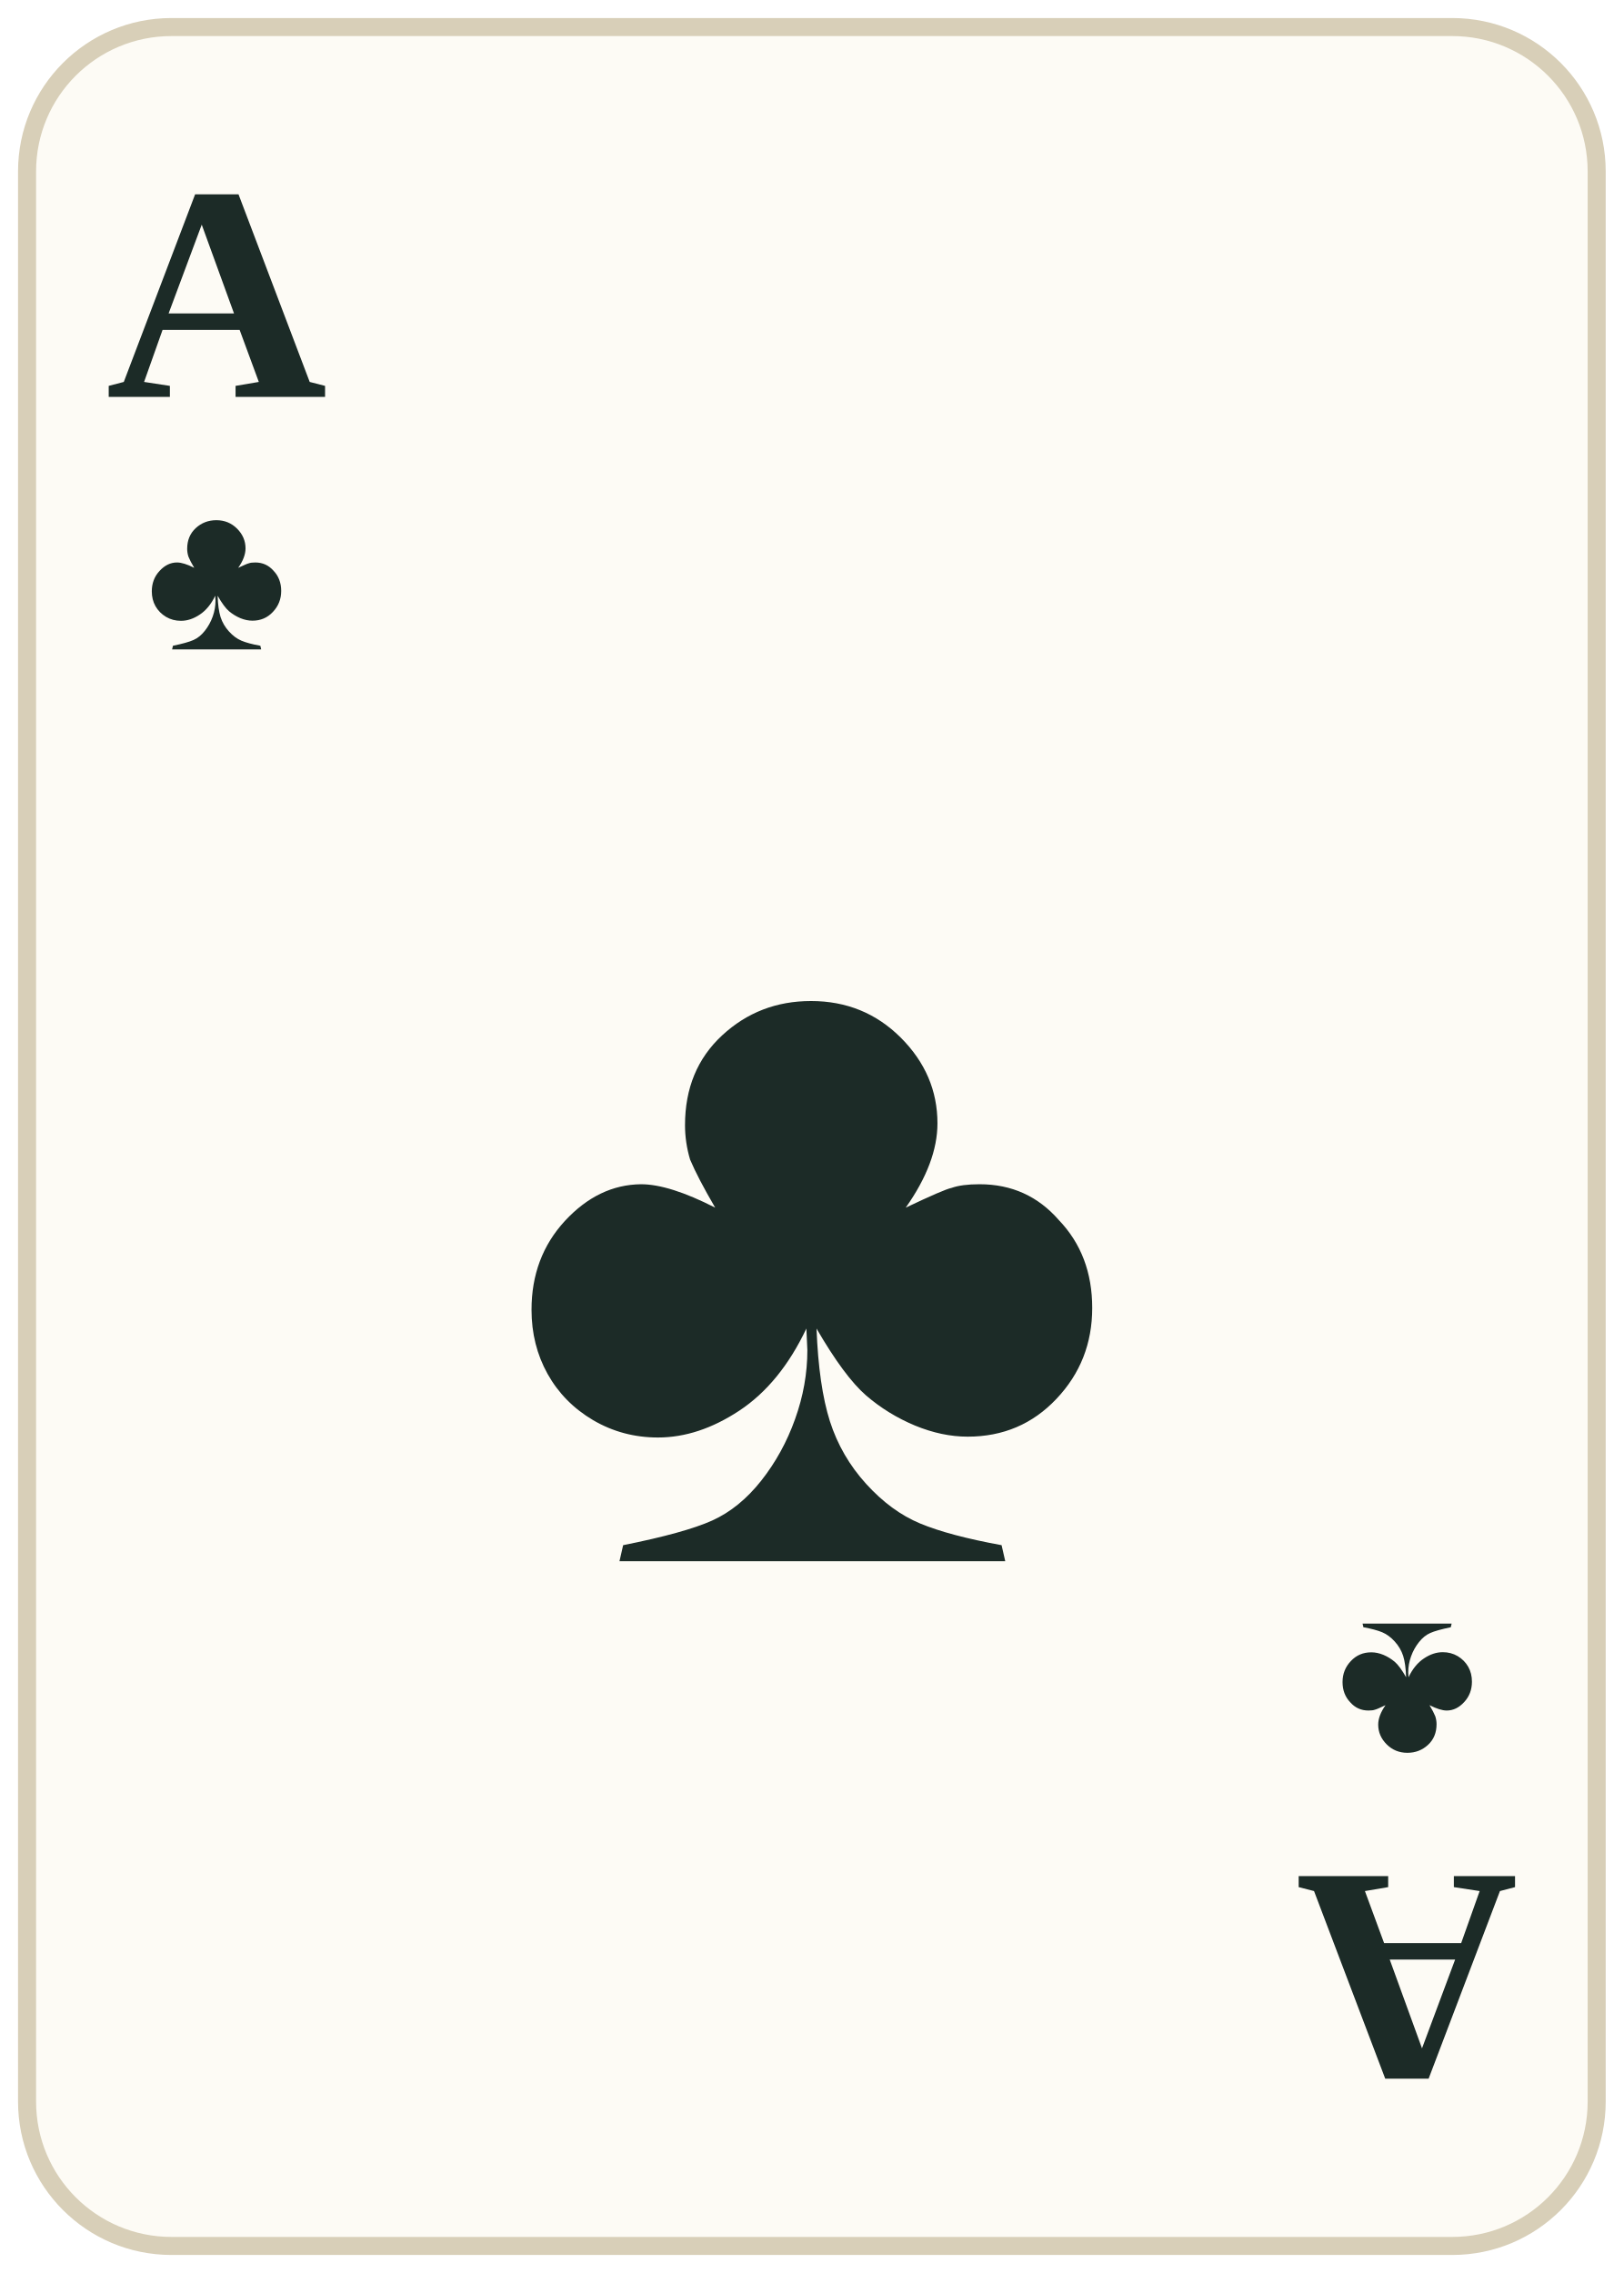
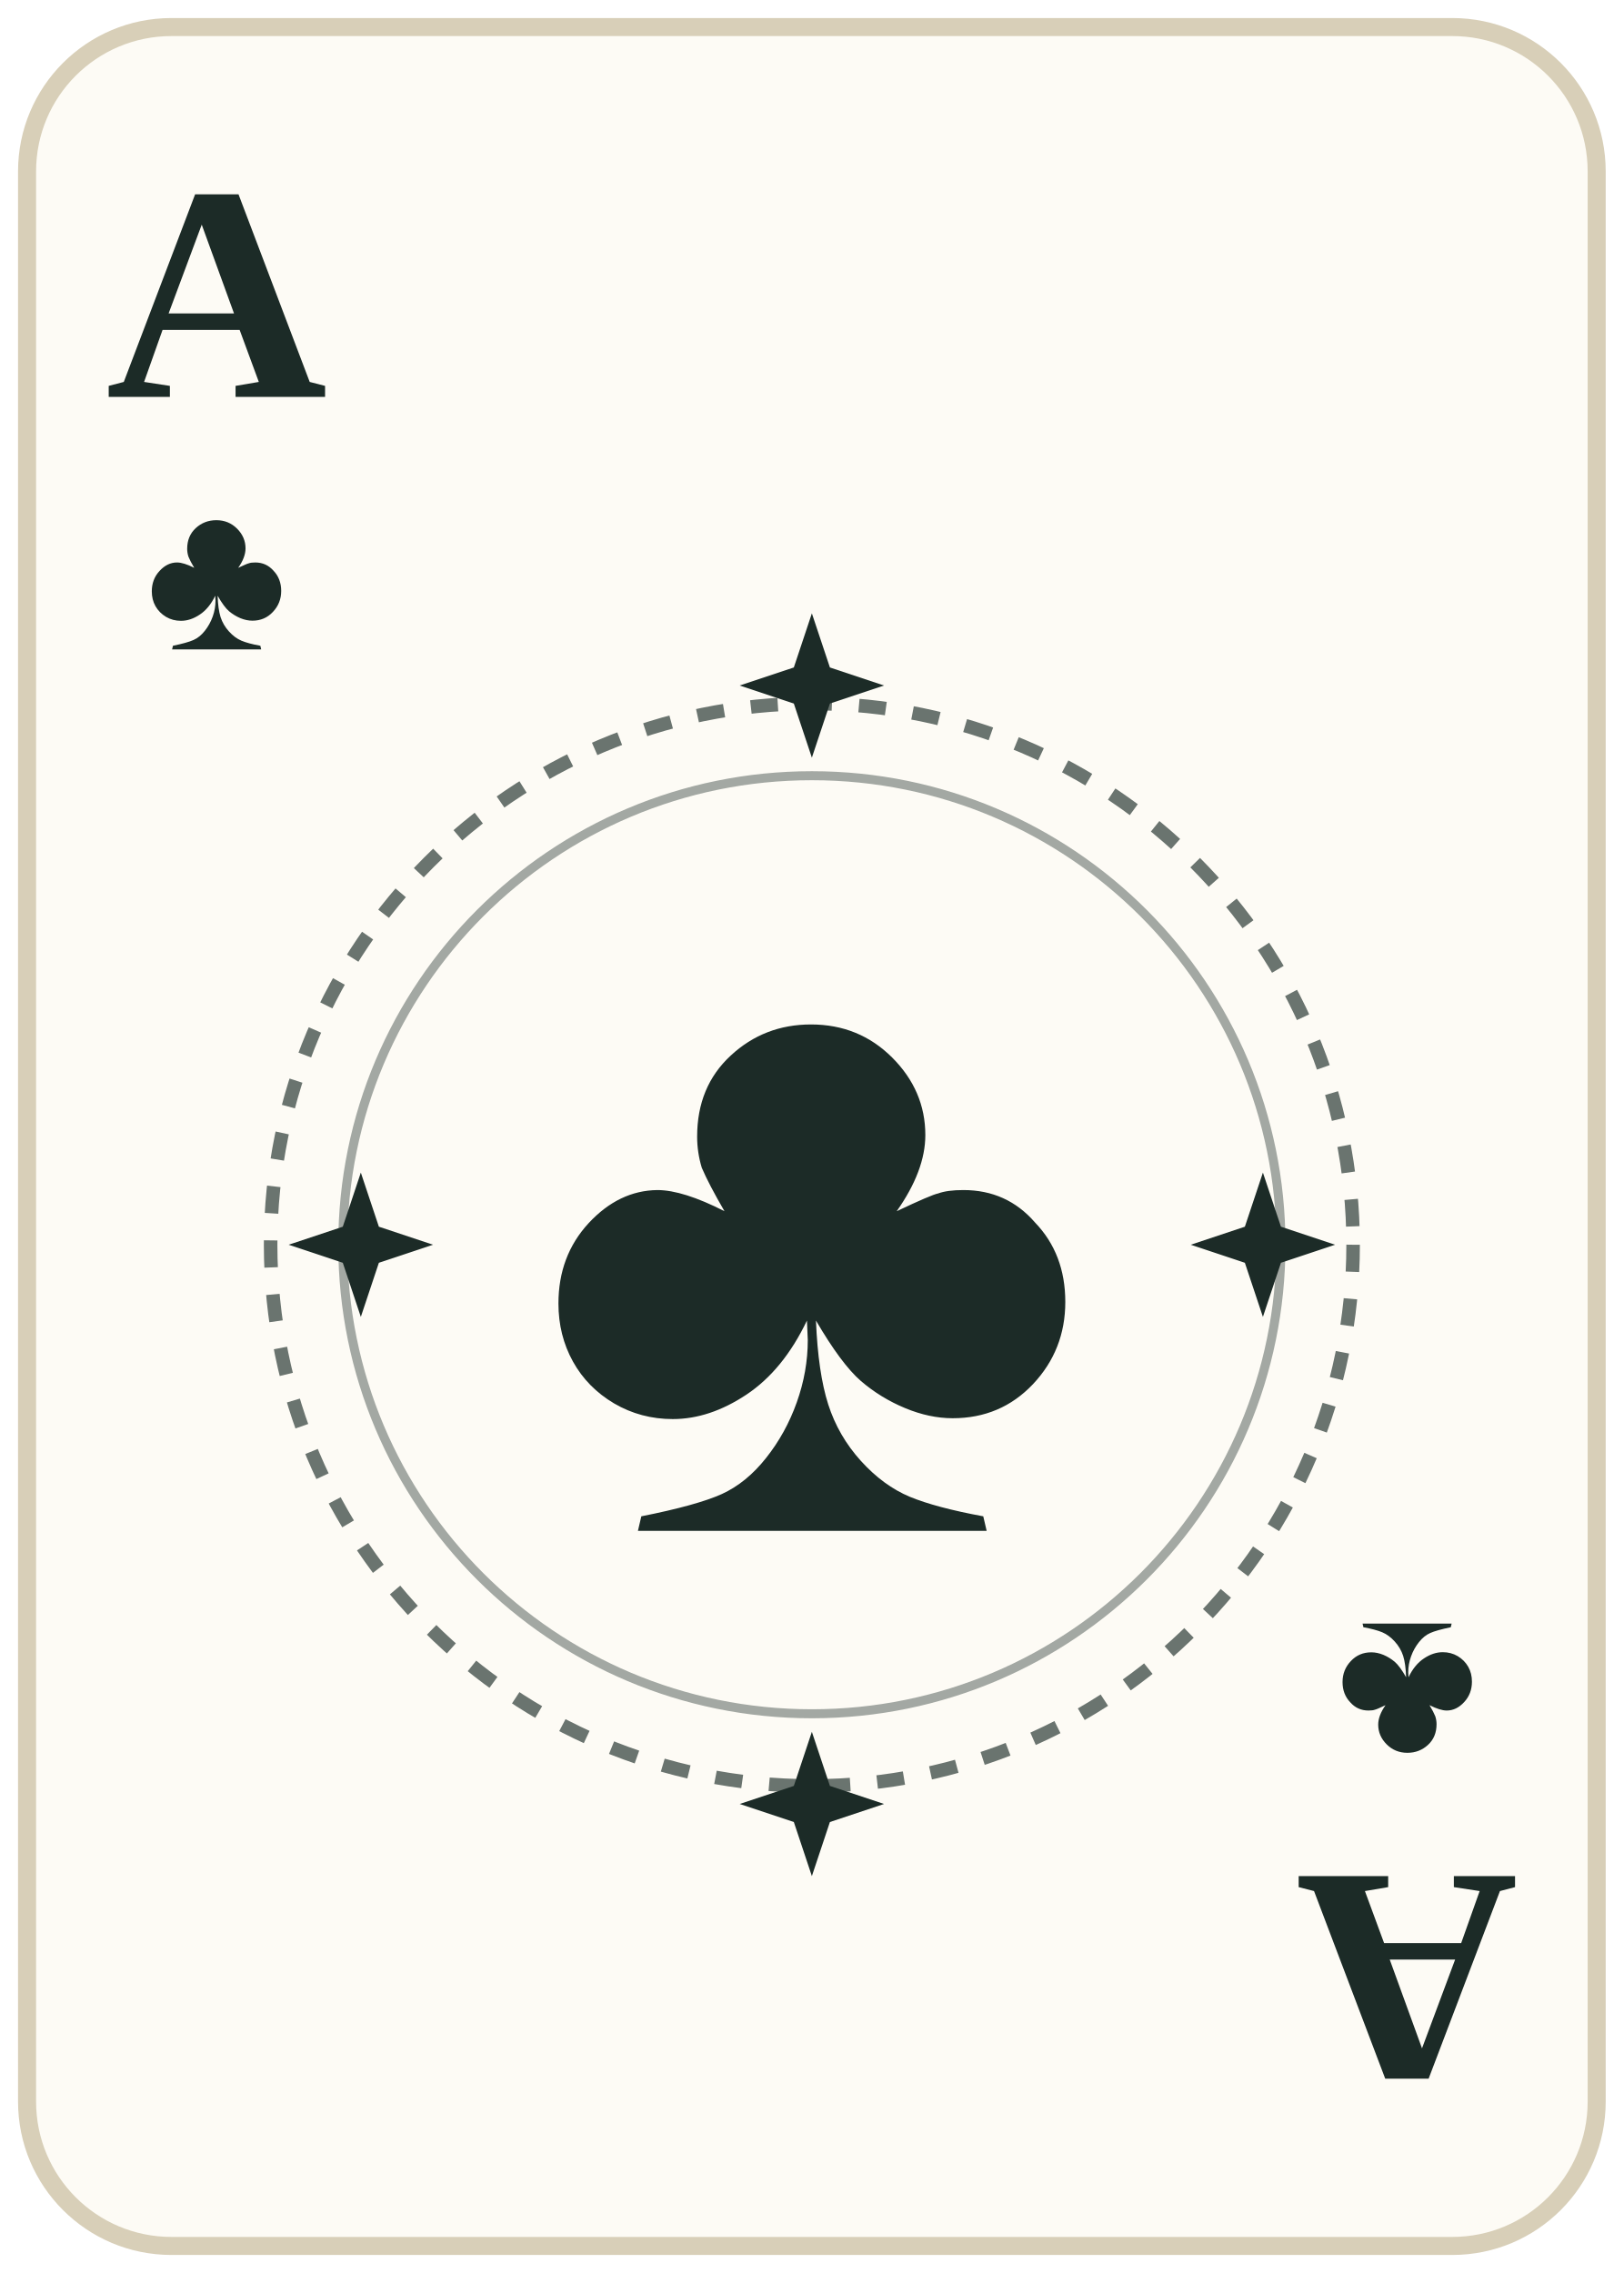
<svg xmlns="http://www.w3.org/2000/svg" viewBox="0 0 180 252" width="180" height="252">
  <rect x="3" y="3" width="174" height="246" rx="16" fill="#fdfbf5" stroke="#d8cfb8" stroke-width="2" />
  <g fill="#1c2b27" font-family="Georgia, 'Times New Roman', serif" font-weight="700">
    <g>
      <text x="24" y="44" font-size="34" text-anchor="middle">A</text>
      <text x="24" y="72" font-size="24" text-anchor="middle">♣</text>
    </g>
    <g transform="rotate(180 90 126)">
      <text x="24" y="44" font-size="34" text-anchor="middle">A</text>
      <text x="24" y="72" font-size="24" text-anchor="middle">♣</text>
    </g>
-     <text x="90" y="138" font-size="104" text-anchor="middle" dominant-baseline="central">♣</text>
+   </g>
+   <g stroke="#1c2b27" fill="none">
+     <circle cx="90" cy="138" r="60" stroke-width="1.5" stroke-dasharray="3 3" opacity="0.65" />
+     <circle cx="90" cy="138" r="52" stroke-width="1.0" opacity="0.4" />
+     <path d="M 90,68 L 92,74 L 98,76 L 92,78 L 90,84 L 88,78 L 82,76 L 88,74 Z" fill="#1c2b27" stroke="none" />
+     <path d="M 90,192 L 92,198 L 98,200 L 92,202 L 90,208 L 88,202 L 82,200 L 88,198 Z" fill="#1c2b27" stroke="none" />
+     <path d="M 32,138 L 38,136 L 40,130 L 42,136 L 48,138 L 42,140 L 40,146 L 38,140 Z" fill="#1c2b27" stroke="none" />
+     <path d="M 132,138 L 138,136 L 140,130 L 142,136 L 148,138 L 142,140 L 140,146 L 138,140 Z" fill="#1c2b27" stroke="none" />
+   </g>
+   <g fill="#1c2b27" font-family="Georgia, 'Times New Roman', serif" font-weight="700">
+     <text x="90" y="138" font-size="94" text-anchor="middle" dominant-baseline="central">♣</text>
  </g>
</svg>
